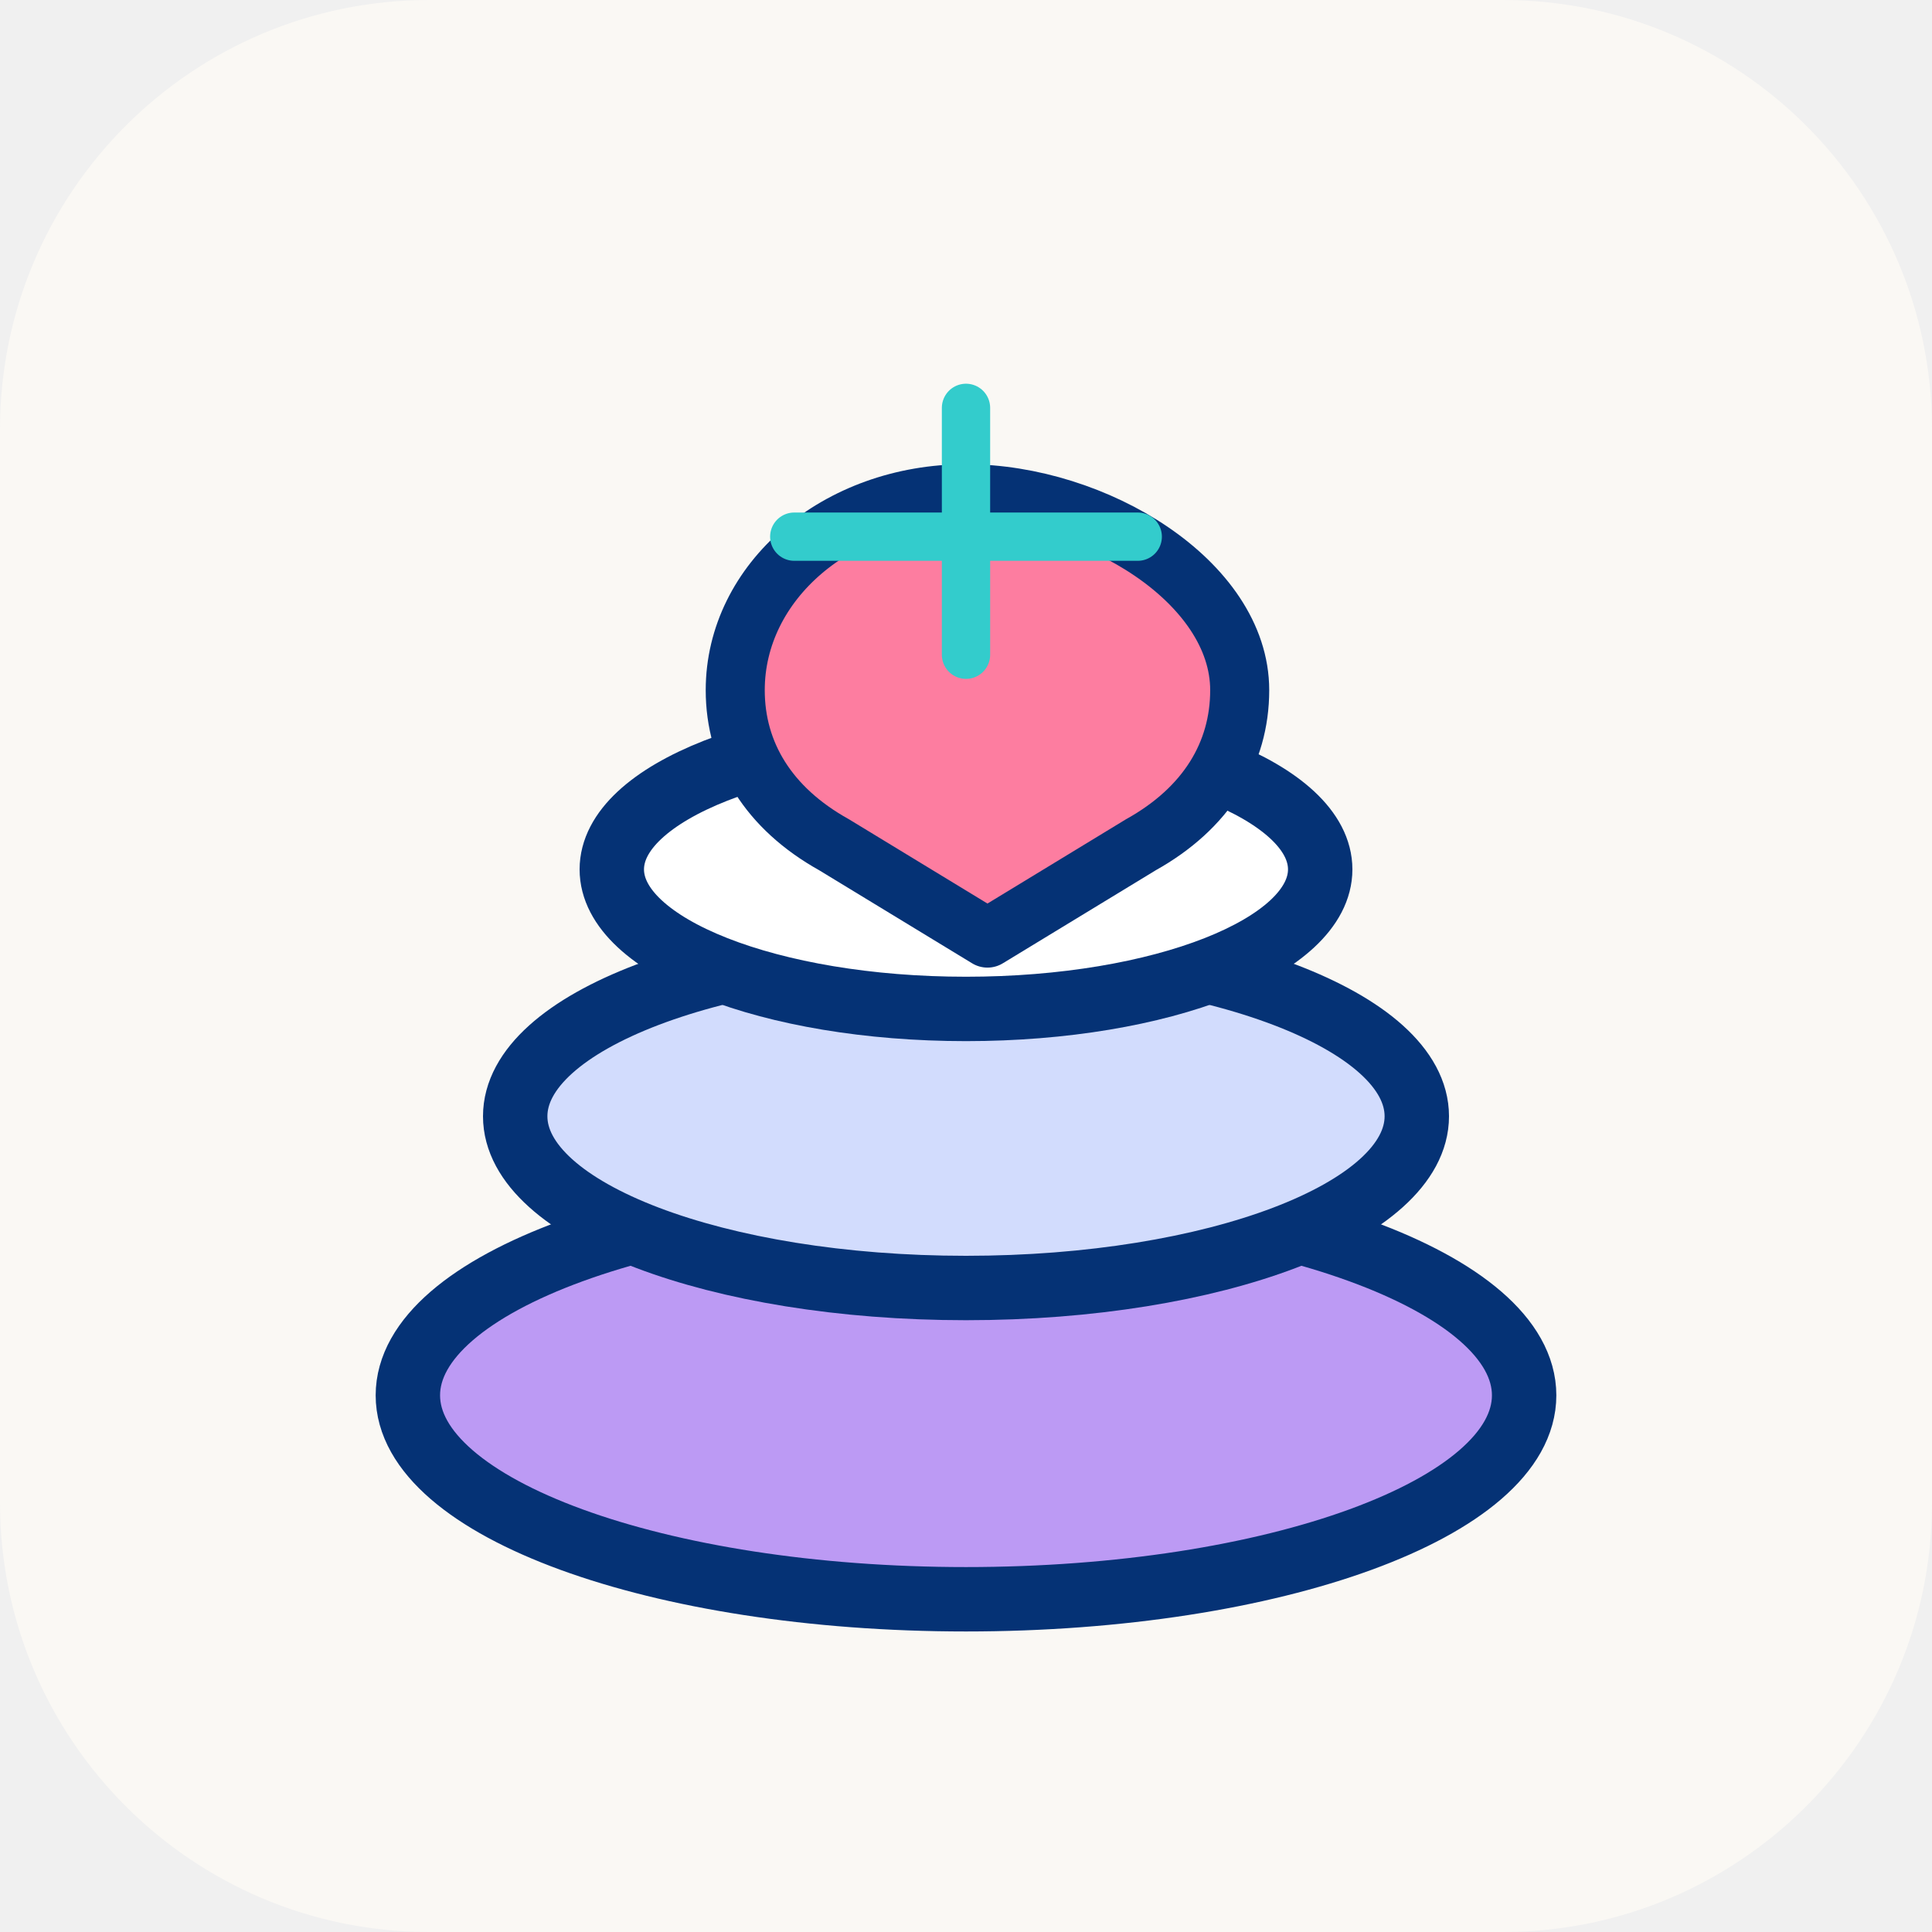
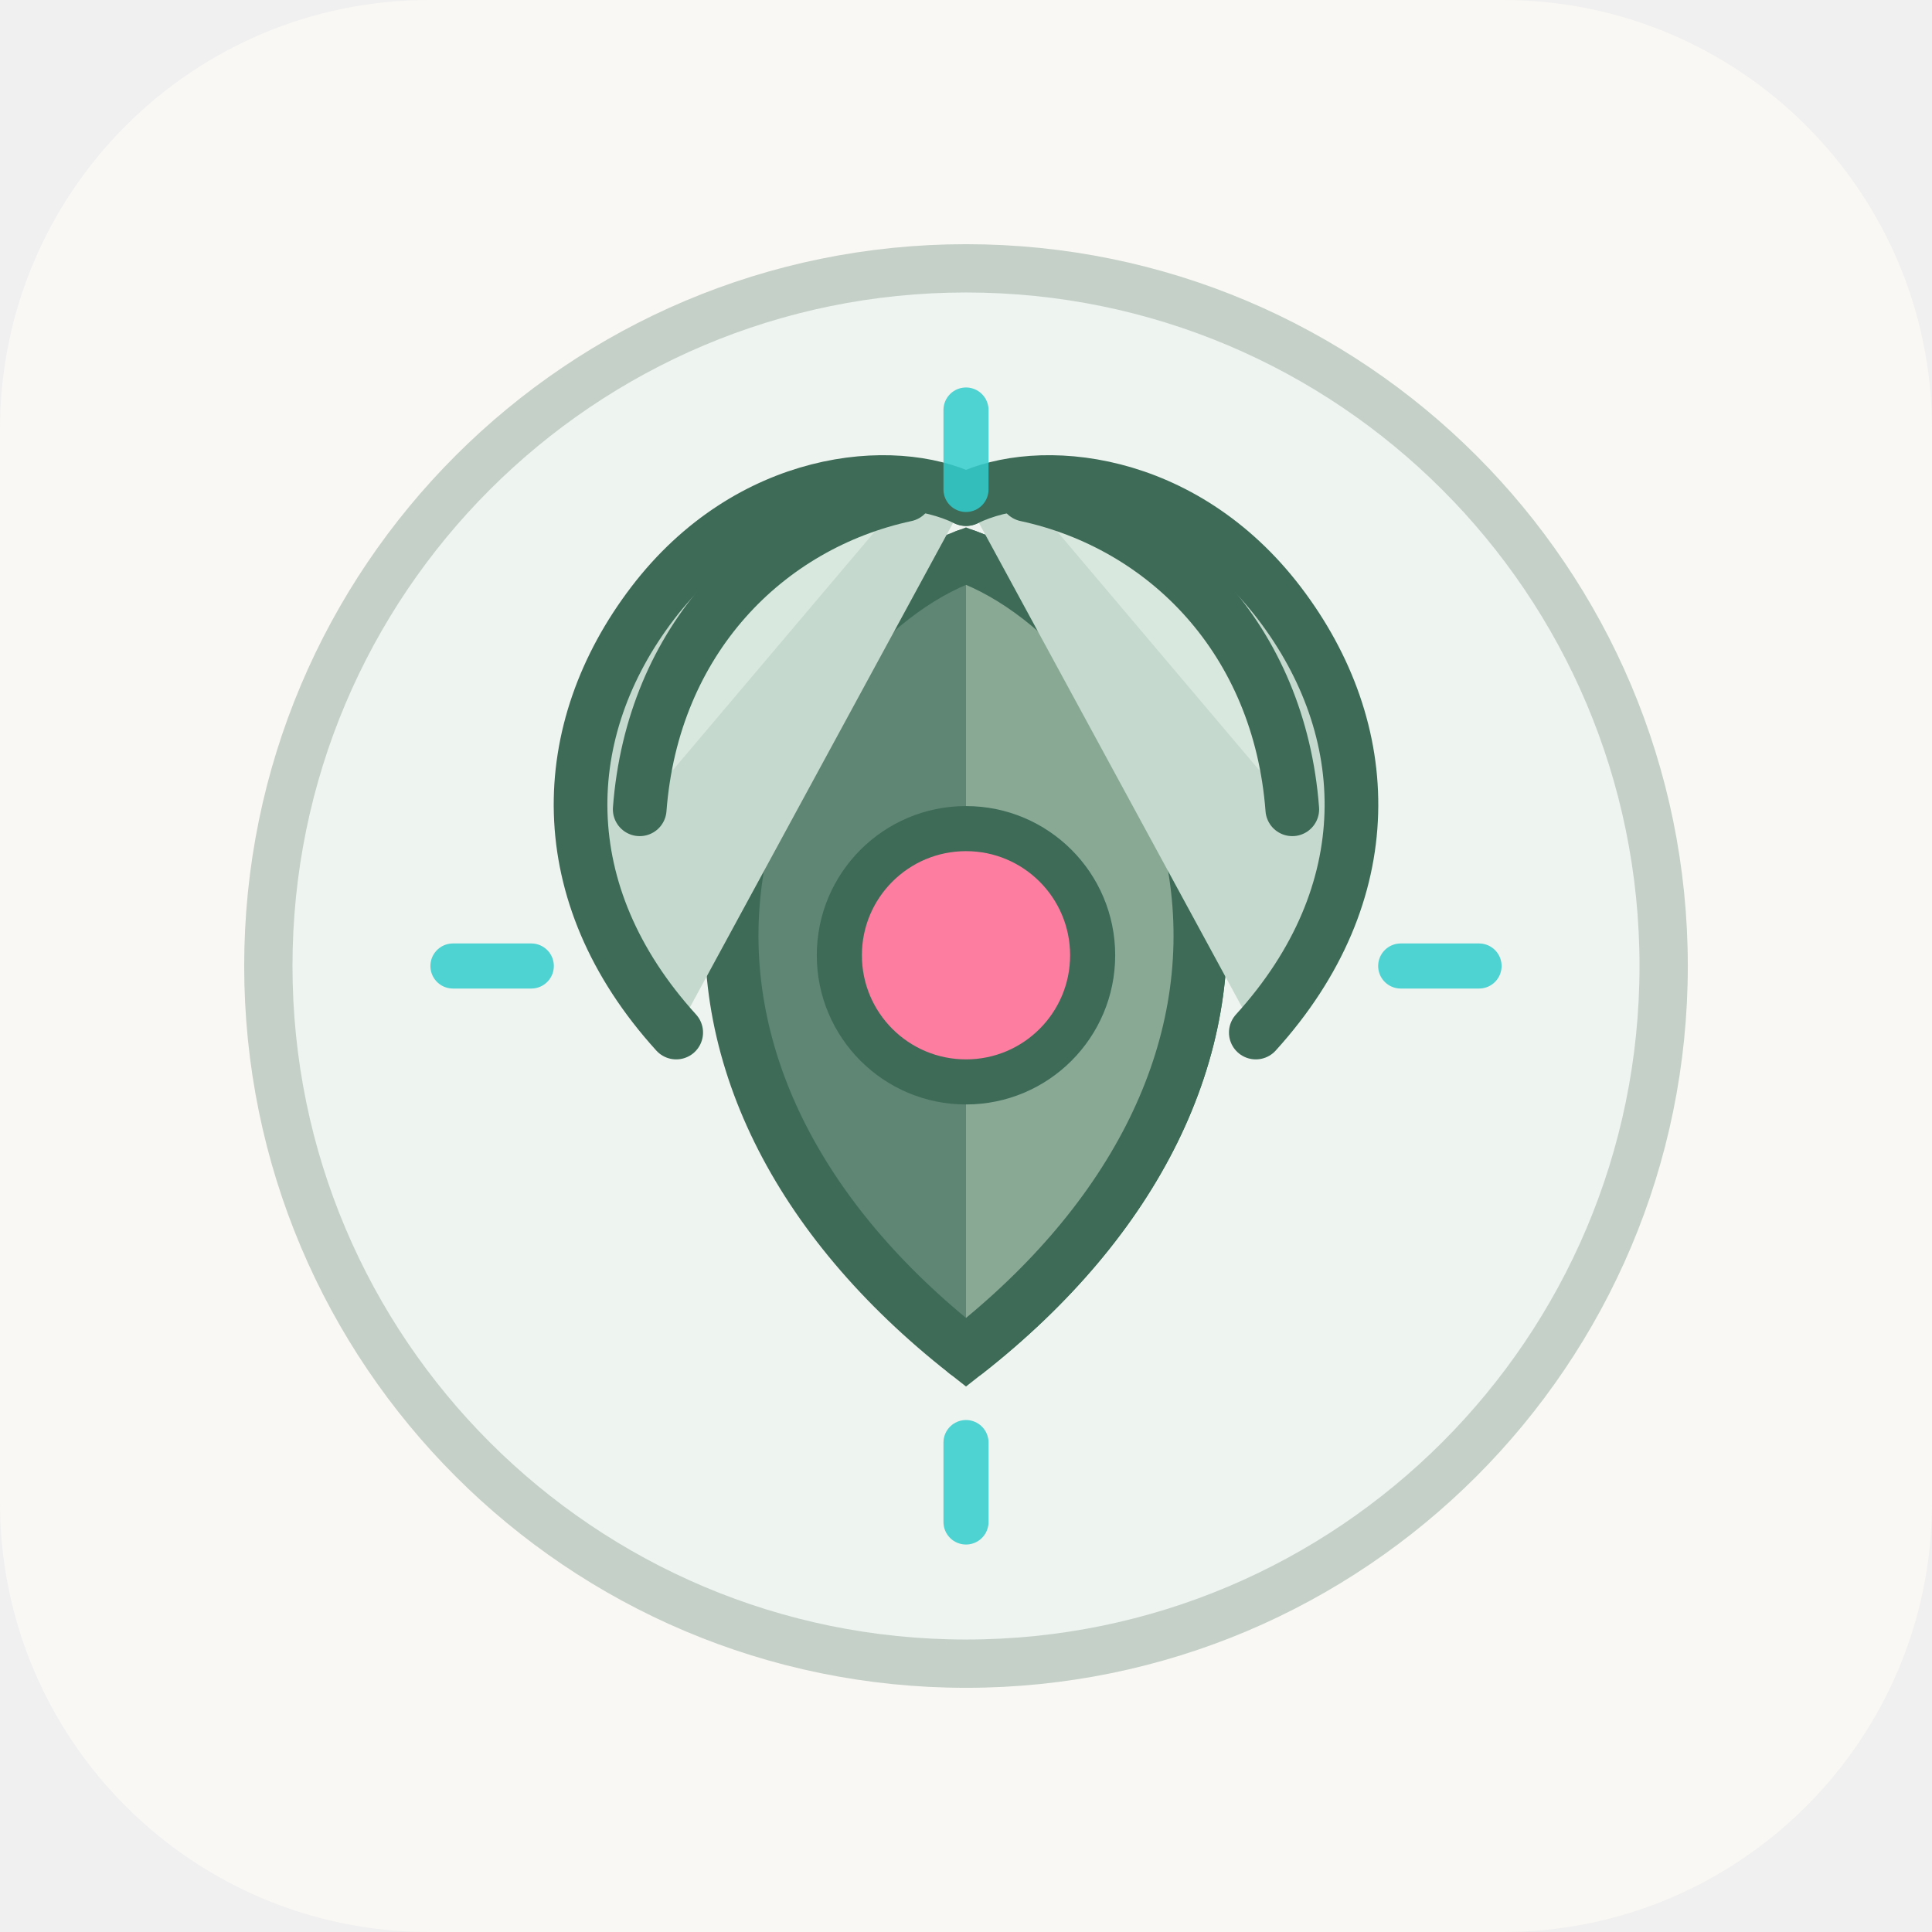
<svg xmlns="http://www.w3.org/2000/svg" viewBox="0 0 180 180" fill="none" role="img" aria-label="Serenity Source">
  <rect width="180" height="180" rx="40" fill="#FAF8F4" />
-   <ellipse cx="90" cy="130" rx="52" ry="19" fill="#BC9AF4" stroke="#053275" stroke-width="6" />
-   <ellipse cx="90" cy="104" rx="42" ry="16" fill="#D2DCFD" stroke="#053275" stroke-width="6" />
-   <ellipse cx="90" cy="81" rx="33" ry="13" fill="#FFFFFF" stroke="#053275" stroke-width="6" />
-   <path d="M90 46c-12 0-21.5 8.2-21.5 18.3 0 5.9 3.1 11 9.2 14.4l14.3 8.7 14.3-8.7c6.1-3.4 9.2-8.5 9.2-14.4C115.5 54.2 102 46 90 46Z" fill="#FD7DA0" stroke="#053275" stroke-width="5.5" stroke-linejoin="round" />
-   <path d="M90 38v23M74 50h32" stroke="#33CCCC" stroke-width="4.5" stroke-linecap="round" />
+   <circle cx="90" cy="90" r="65" fill="#EEF4F0" stroke="#C5D0C9" stroke-width="4.5" />
+   <g stroke="#3D6B58" stroke-width="5" stroke-linecap="round">
+     <path d="M90 126C74.2 113.6 66.4 97.9 68.5 82.1C70.6 66.3 81 55.1 90 51.8C99 55.1 109.4 66.3 111.5 82.1C113.6 97.9 105.8 113.6 90 126Z" fill="#5F8574" />
+     <path d="M90 126C105.8 113.6 113.6 97.9 111.5 82.1C109.4 66.3 99 55.1 90 51.8" fill="#89A995" />
+     <path d="M63 96.2C51.2 83.2 51.8 68 60.8 56.2C69.8 44.4 83.2 43.2 90 46.5" fill="#C5D9CE" />
+     <path d="M117 96.2C128.8 83.2 128.2 68 119.2 56.2C110.2 44.4 96.8 43.2 90 46.5" fill="#C5D9CE" />
+     <path d="M59.6 75.4C60.8 59.6 71.4 48.9 84.4 46.1" fill="#D8E8DE" />
+     <path d="M120.4 75.4C119.2 59.6 108.6 48.9 95.6 46.1" fill="#D8E8DE" />
+   </g>
+   <circle cx="90" cy="89" r="11.8" fill="#FD7DA0" stroke="#3D6B58" stroke-width="4.2" />
+   <path d="M90 38.2V45.6M90 134.4V141.8M49.5 90H42.2M137.8 90H130.5" stroke="#33CCCC" stroke-width="4.2" stroke-linecap="round" opacity="0.85" />
</svg>
